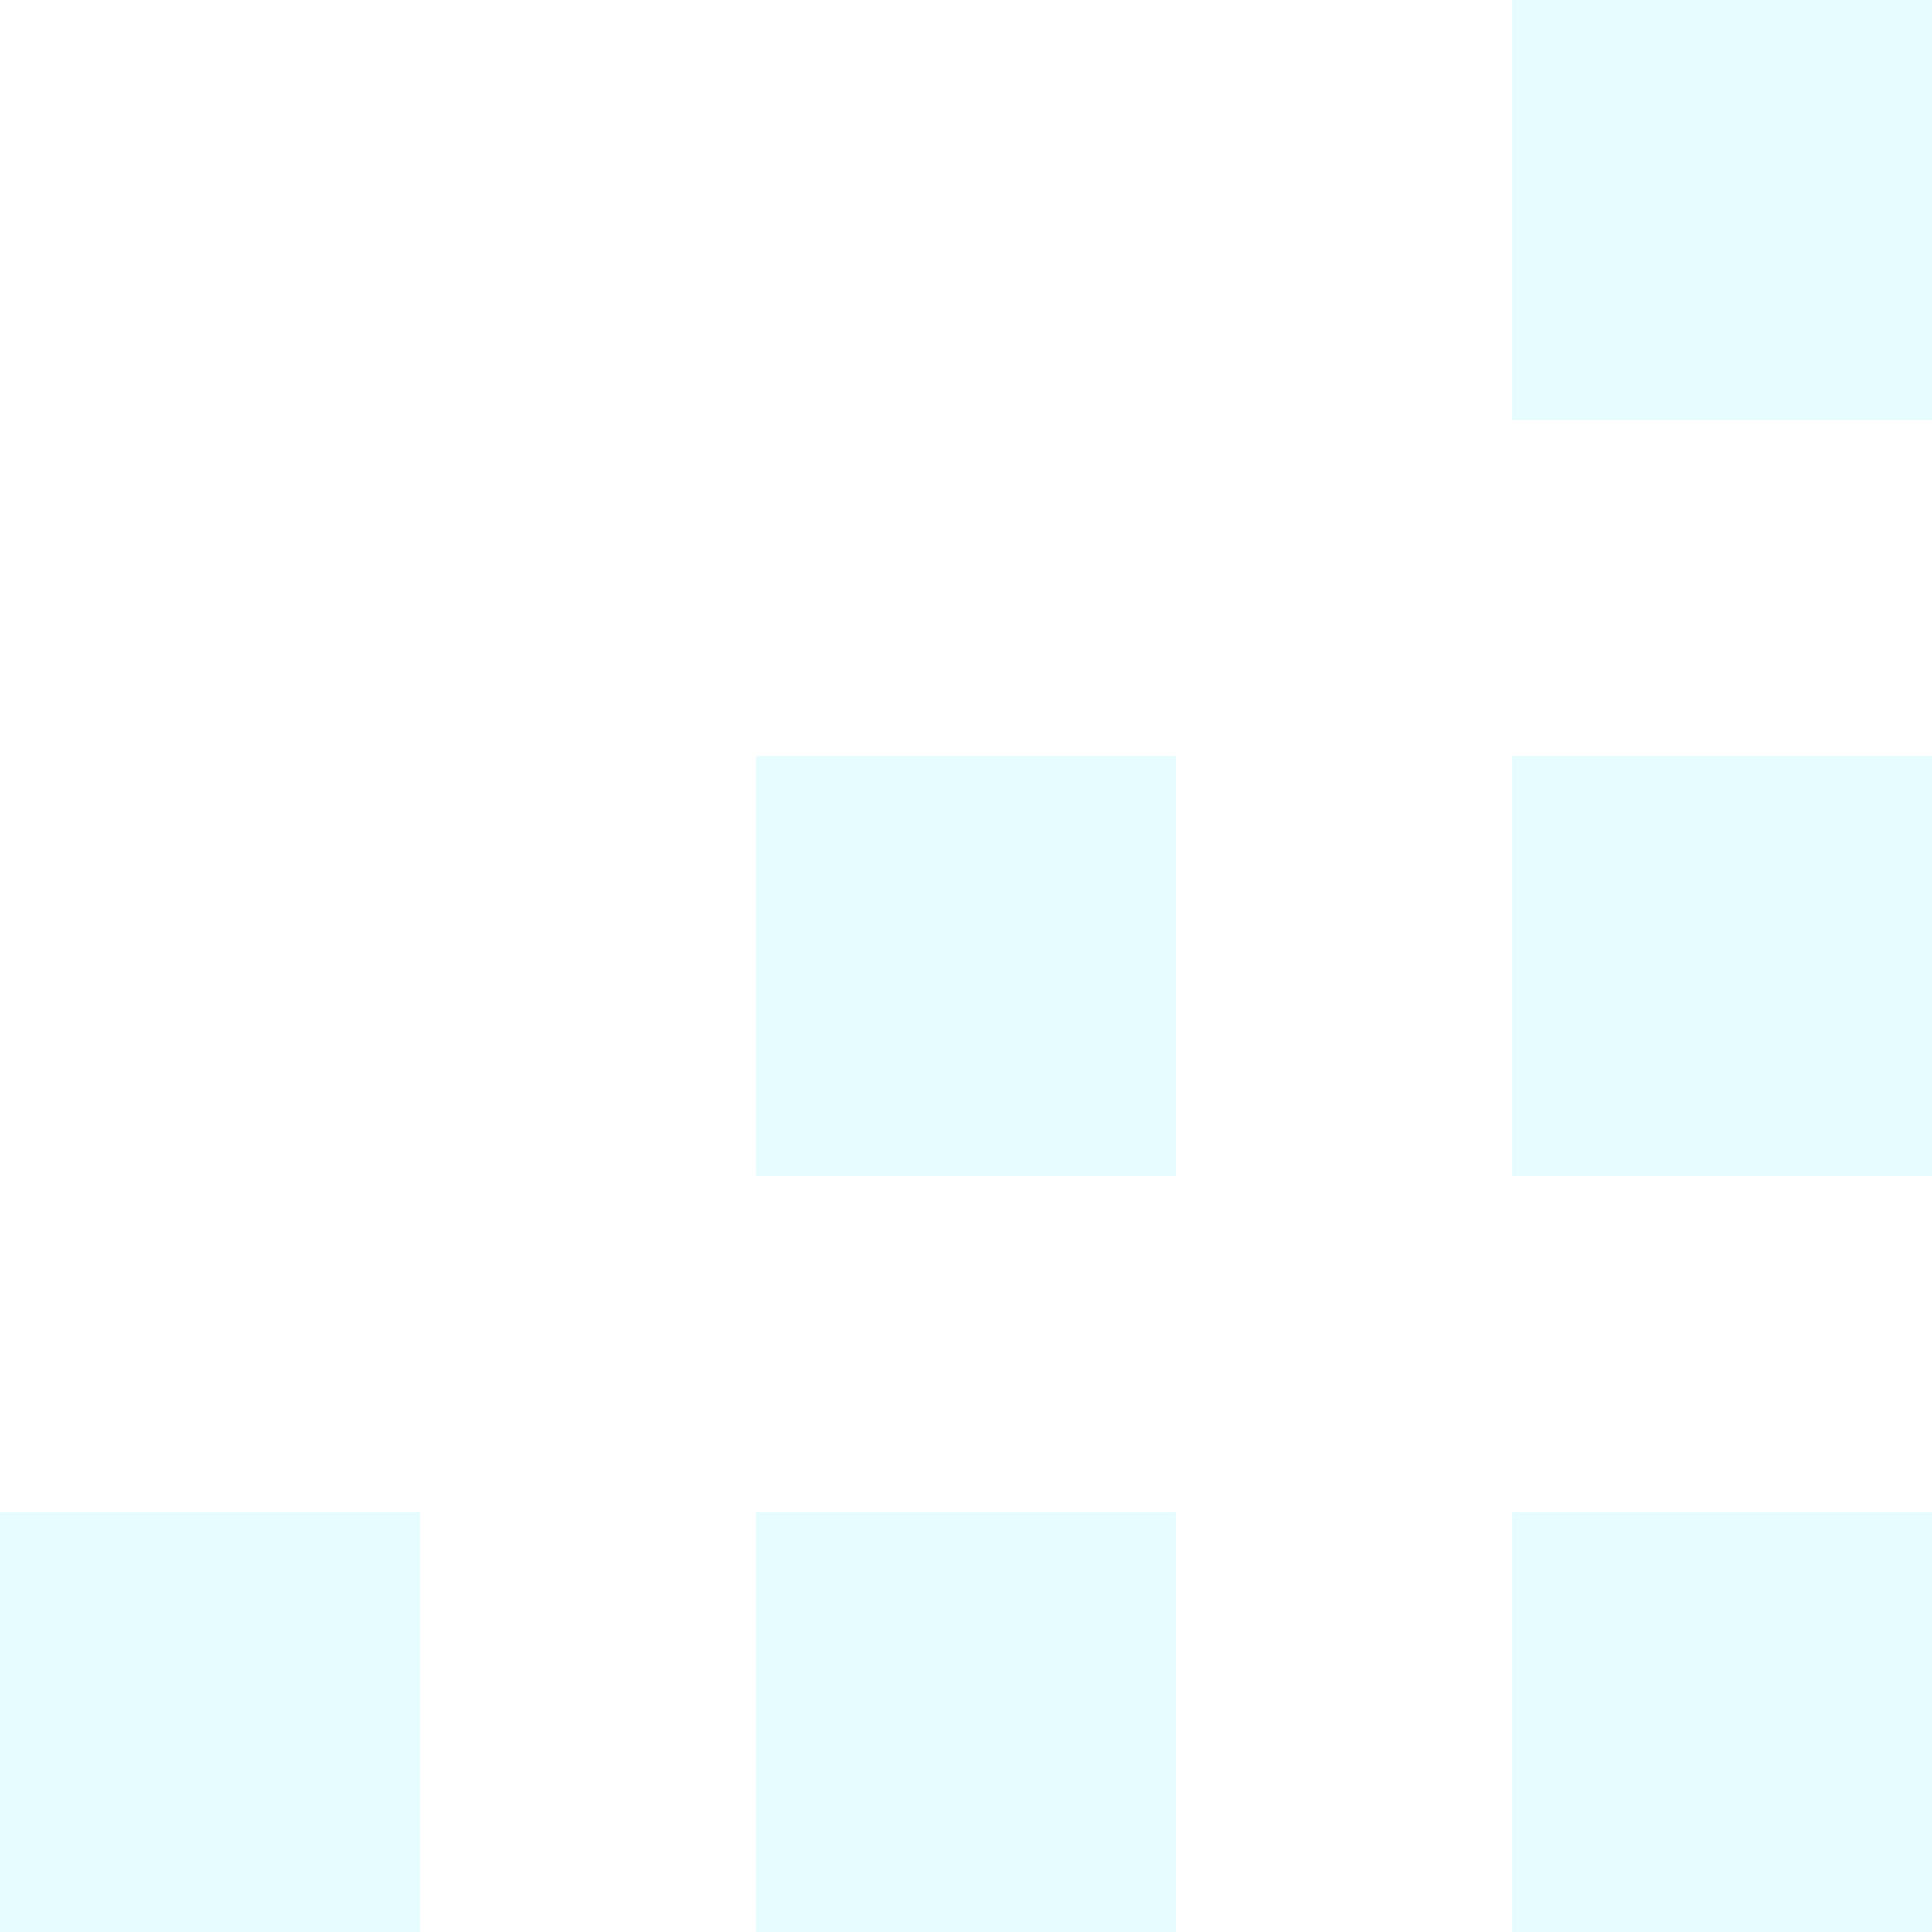
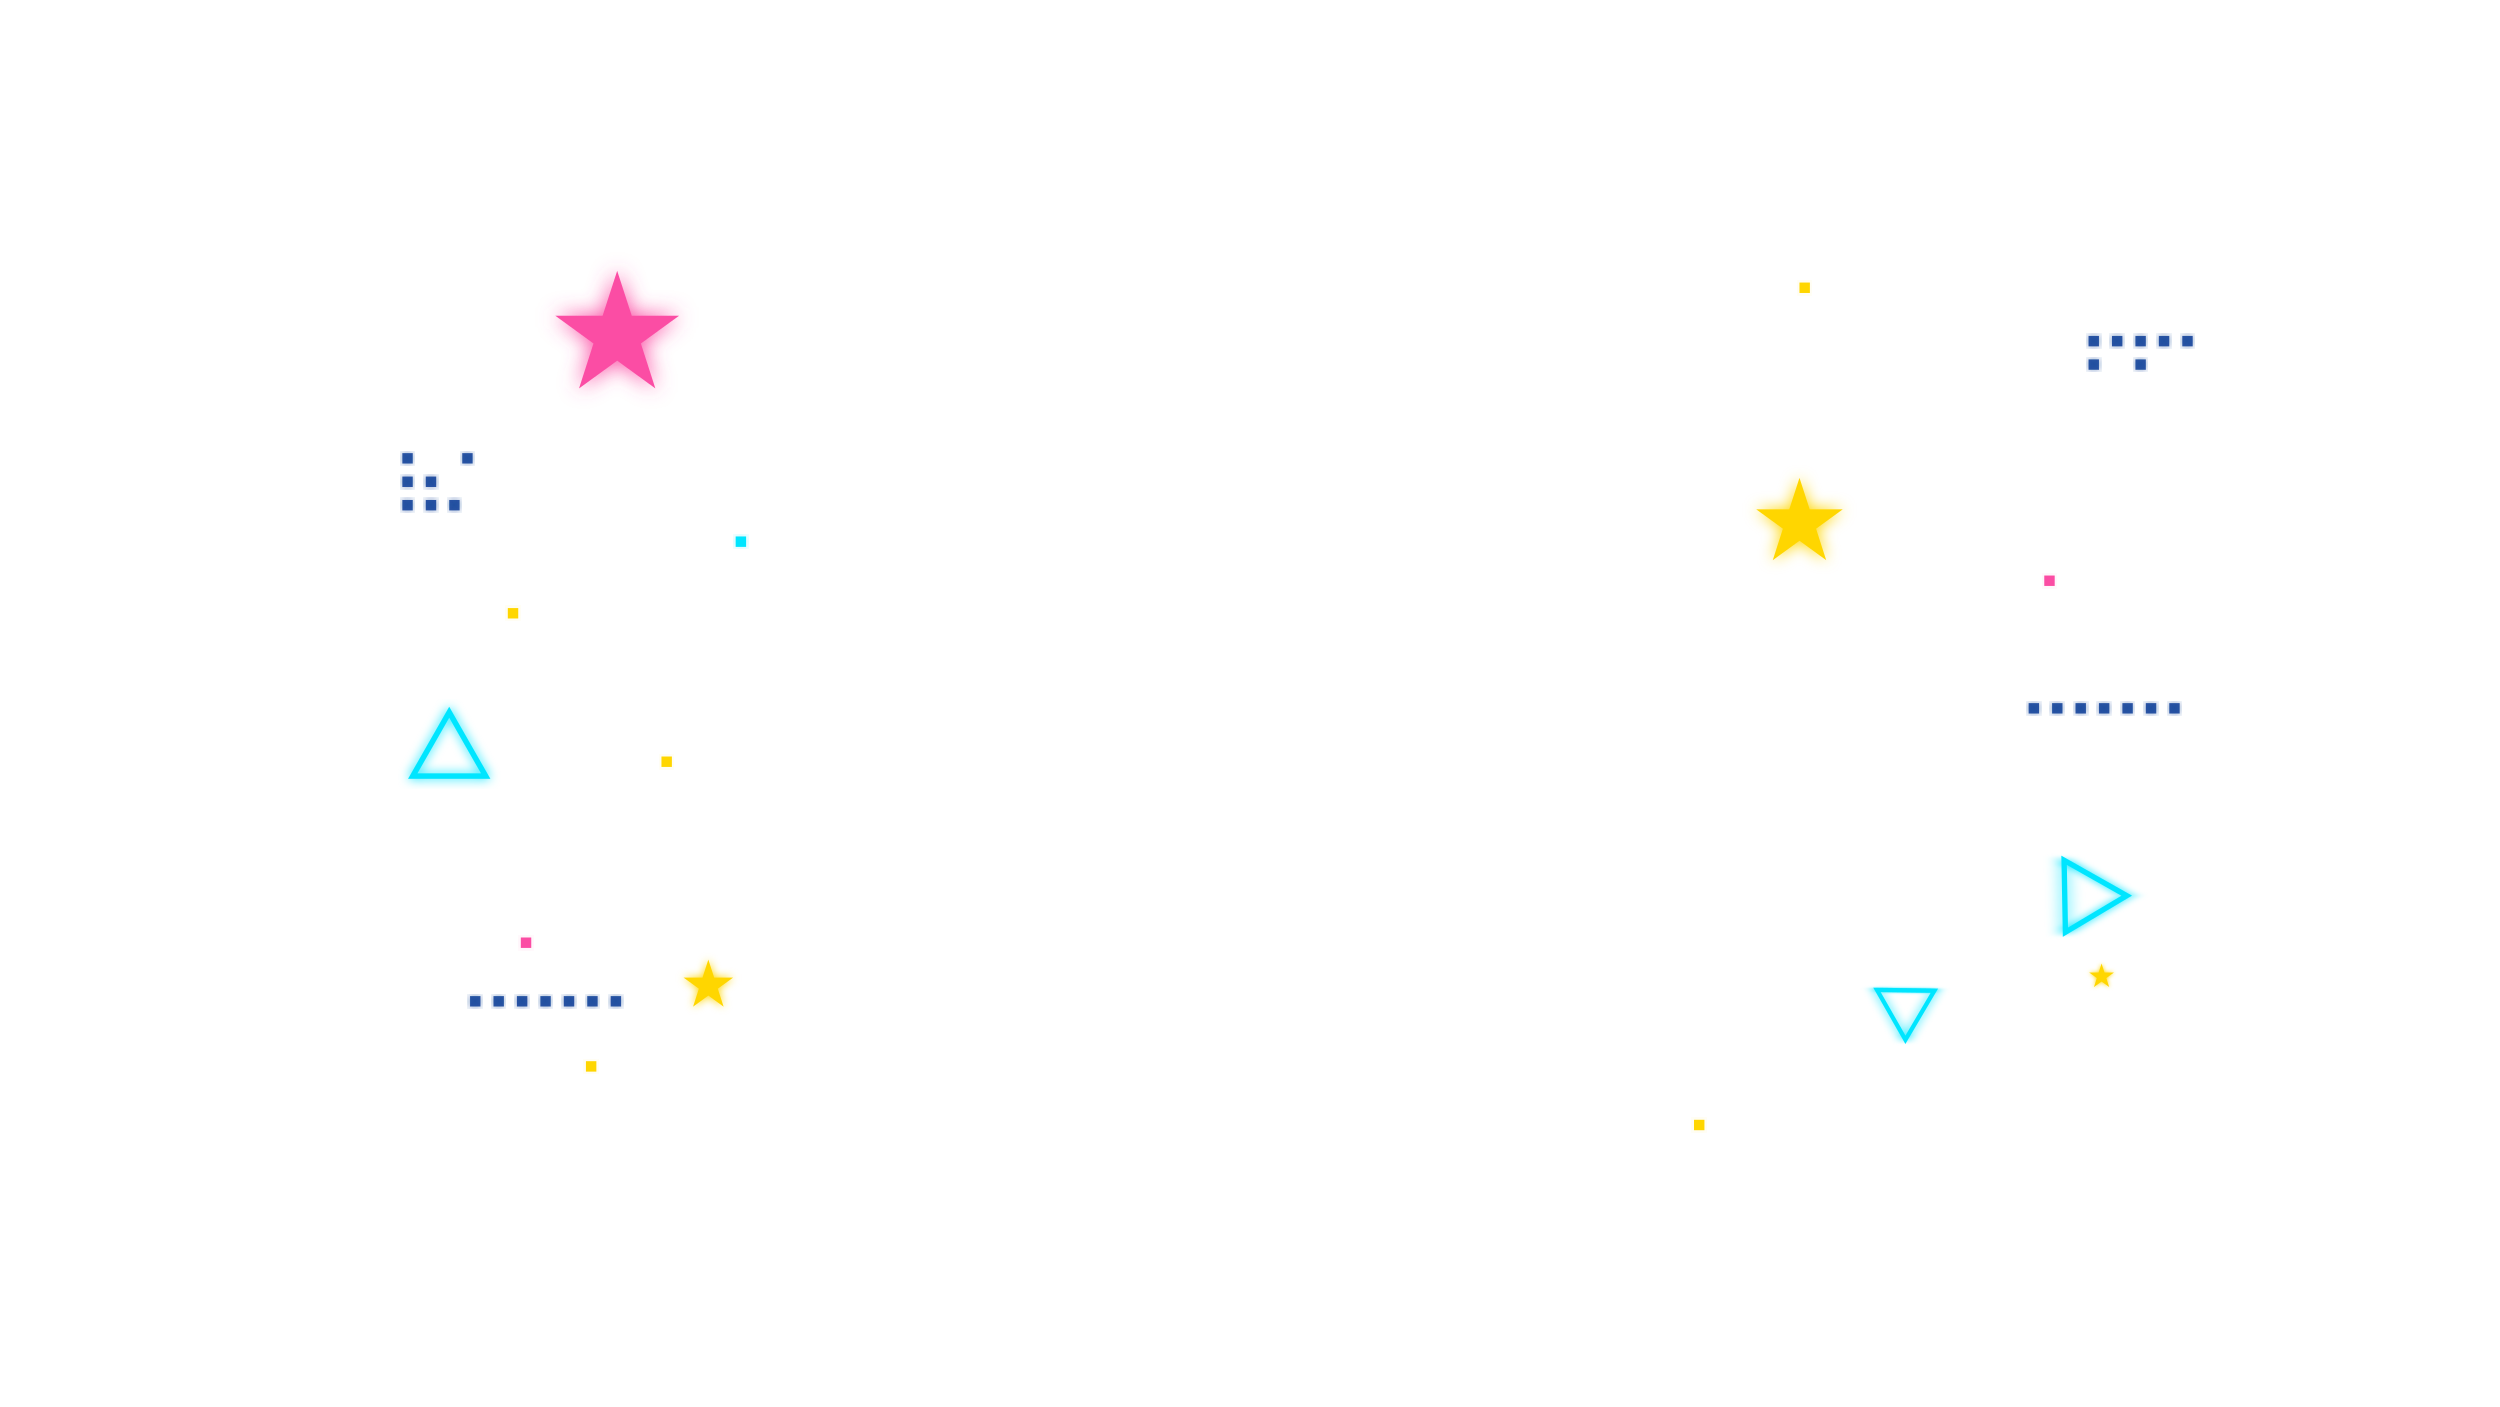
- <svg xmlns="http://www.w3.org/2000/svg" width="46" height="46" viewBox="0 0 46 46" fill="none">
-   <rect x="46" y="36" width="10" height="10" transform="rotate(90 46 36)" fill="#00E5FF" fill-opacity="0.1" />
-   <rect x="46" y="18" width="10" height="10" transform="rotate(90 46 18)" fill="#00E5FF" fill-opacity="0.1" />
-   <rect x="28" y="18" width="10" height="10" transform="rotate(90 28 18)" fill="#00E5FF" fill-opacity="0.1" />
-   <rect x="46" width="10" height="10" transform="rotate(90 46 0)" fill="#00E5FF" fill-opacity="0.1" />
-   <rect x="28" y="36" width="10" height="10" transform="rotate(90 28 36)" fill="#00E5FF" fill-opacity="0.1" />
-   <rect x="10" y="36" width="10" height="10" transform="rotate(90 10 36)" fill="#00E5FF" fill-opacity="0.1" />
+ <svg xmlns="http://www.w3.org/2000/svg" width="1920" height="1080" viewBox="0 0 1920 1080" fill="none">
+   <defs>
+     <filter id="glow-pink" x="-20%" y="-20%" width="140%" height="140%">
+       <feGaussianBlur stdDeviation="8" result="blur" />
+       <feMerge>
+         <feMergeNode in="blur" />
+         <feMergeNode in="SourceGraphic" />
+       </feMerge>
+     </filter>
+     <filter id="glow-yellow" x="-20%" y="-20%" width="140%" height="140%">
+       <feGaussianBlur stdDeviation="8" result="blur" />
+       <feMerge>
+         <feMergeNode in="blur" />
+         <feMergeNode in="SourceGraphic" />
+       </feMerge>
+     </filter>
+     <filter id="glow-cyan" x="-20%" y="-20%" width="140%" height="140%">
+       <feGaussianBlur stdDeviation="6" result="blur" />
+       <feMerge>
+         <feMergeNode in="blur" />
+         <feMergeNode in="SourceGraphic" />
+       </feMerge>
+     </filter>
+     <filter id="glow-blue" x="-20%" y="-20%" width="140%" height="140%">
+       <feGaussianBlur stdDeviation="4" result="blur" />
+       <feMerge>
+         <feMergeNode in="blur" />
+         <feMergeNode in="SourceGraphic" />
+       </feMerge>
+     </filter>
+     <path id="star-pink" d="M50 0L61.2 34.5H97.5L68.2 55.8L79.3 90.3L50 69L20.7 90.3L31.8 55.8L2.5 34.5H38.8L50 0Z" fill="#fb4ea4" filter="url(#glow-pink)" />
+     <path id="star-yellow" d="M50 0L61.2 34.5H97.5L68.2 55.8L79.3 90.3L50 69L20.7 90.3L31.8 55.8L2.5 34.5H38.8L50 0Z" fill="#ffd600" filter="url(#glow-yellow)" />
+     <path id="tri-cyan" d="M50 10L90 80H10L50 10Z" fill="none" stroke="#00e5ff" stroke-width="6" filter="url(#glow-cyan)" />
+     <rect id="rect-blue" width="8" height="8" fill="rgba(3,53,146,0.8)" filter="url(#glow-blue)" />
+     <rect id="rect-pink" width="8" height="8" fill="#fb4ea4" filter="url(#glow-pink)" />
+     <rect id="rect-cyan" width="8" height="8" fill="#00e5ff" filter="url(#glow-cyan)" />
+     <rect id="rect-yellow" width="8" height="8" fill="#ffd600" filter="url(#glow-yellow)" />
+   </defs>
+   <use href="#rect-blue" x="309" y="384" />
+   <use href="#rect-blue" x="327" y="384" />
+   <use href="#rect-blue" x="327" y="366" />
+   <use href="#rect-blue" x="345" y="384" />
+   <use href="#rect-blue" x="309" y="366" />
+   <use href="#rect-blue" x="309" y="348" />
+   <use href="#rect-blue" x="355" y="348" />
+   <use href="#rect-blue" x="1604" y="258" />
+   <use href="#rect-blue" x="1622" y="258" />
+   <use href="#rect-blue" x="1640" y="258" />
+   <use href="#rect-blue" x="1658" y="258" />
+   <use href="#rect-blue" x="1676" y="258" />
+   <use href="#rect-blue" x="1640" y="276" />
+   <use href="#rect-blue" x="1604" y="276" />
+   <use href="#rect-blue" x="361" y="765" />
+   <use href="#rect-blue" x="379" y="765" />
+   <use href="#rect-blue" x="397" y="765" />
+   <use href="#rect-blue" x="415" y="765" />
+   <use href="#rect-blue" x="433" y="765" />
+   <use href="#rect-blue" x="451" y="765" />
+   <use href="#rect-blue" x="469" y="765" />
+   <use href="#rect-blue" x="1558" y="540" />
+   <use href="#rect-blue" x="1576" y="540" />
+   <use href="#rect-blue" x="1594" y="540" />
+   <use href="#rect-blue" x="1612" y="540" />
+   <use href="#rect-blue" x="1630" y="540" />
+   <use href="#rect-blue" x="1648" y="540" />
+   <use href="#rect-blue" x="1666" y="540" />
+   <use href="#rect-pink" x="1570" y="442" />
+   <use href="#rect-pink" x="400" y="720" />
+   <use href="#rect-cyan" x="565" y="412" />
+   <use href="#rect-yellow" x="1382" y="217" />
+   <use href="#rect-yellow" x="1301" y="860" />
+   <use href="#rect-yellow" x="508" y="581" />
+   <use href="#rect-yellow" x="390" y="467" />
+   <use href="#rect-yellow" x="450" y="815" />
+   <g transform="translate(424, 208) scale(1)">
+     <use href="#star-pink" />
+   </g>
+   <g transform="translate(1347, 367) scale(0.7)">
+     <use href="#star-yellow" />
+   </g>
+   <g transform="translate(524, 737) scale(0.4)">
+     <use href="#star-yellow" />
+   </g>
+   <g transform="translate(1604, 740) scale(0.2)">
+     <use href="#star-yellow" />
+   </g>
+   <g transform="translate(310, 540) scale(0.7)">
+     <use href="#tri-cyan" />
+   </g>
+   <g transform="translate(1565, 650) scale(0.685) rotate(-30.79 50 50)">
+     <use href="#tri-cyan" />
+   </g>
+   <g transform="translate(1433, 744) scale(0.547) rotate(-59.45 50 50)">
+     <use href="#tri-cyan" />
+   </g>
</svg>
